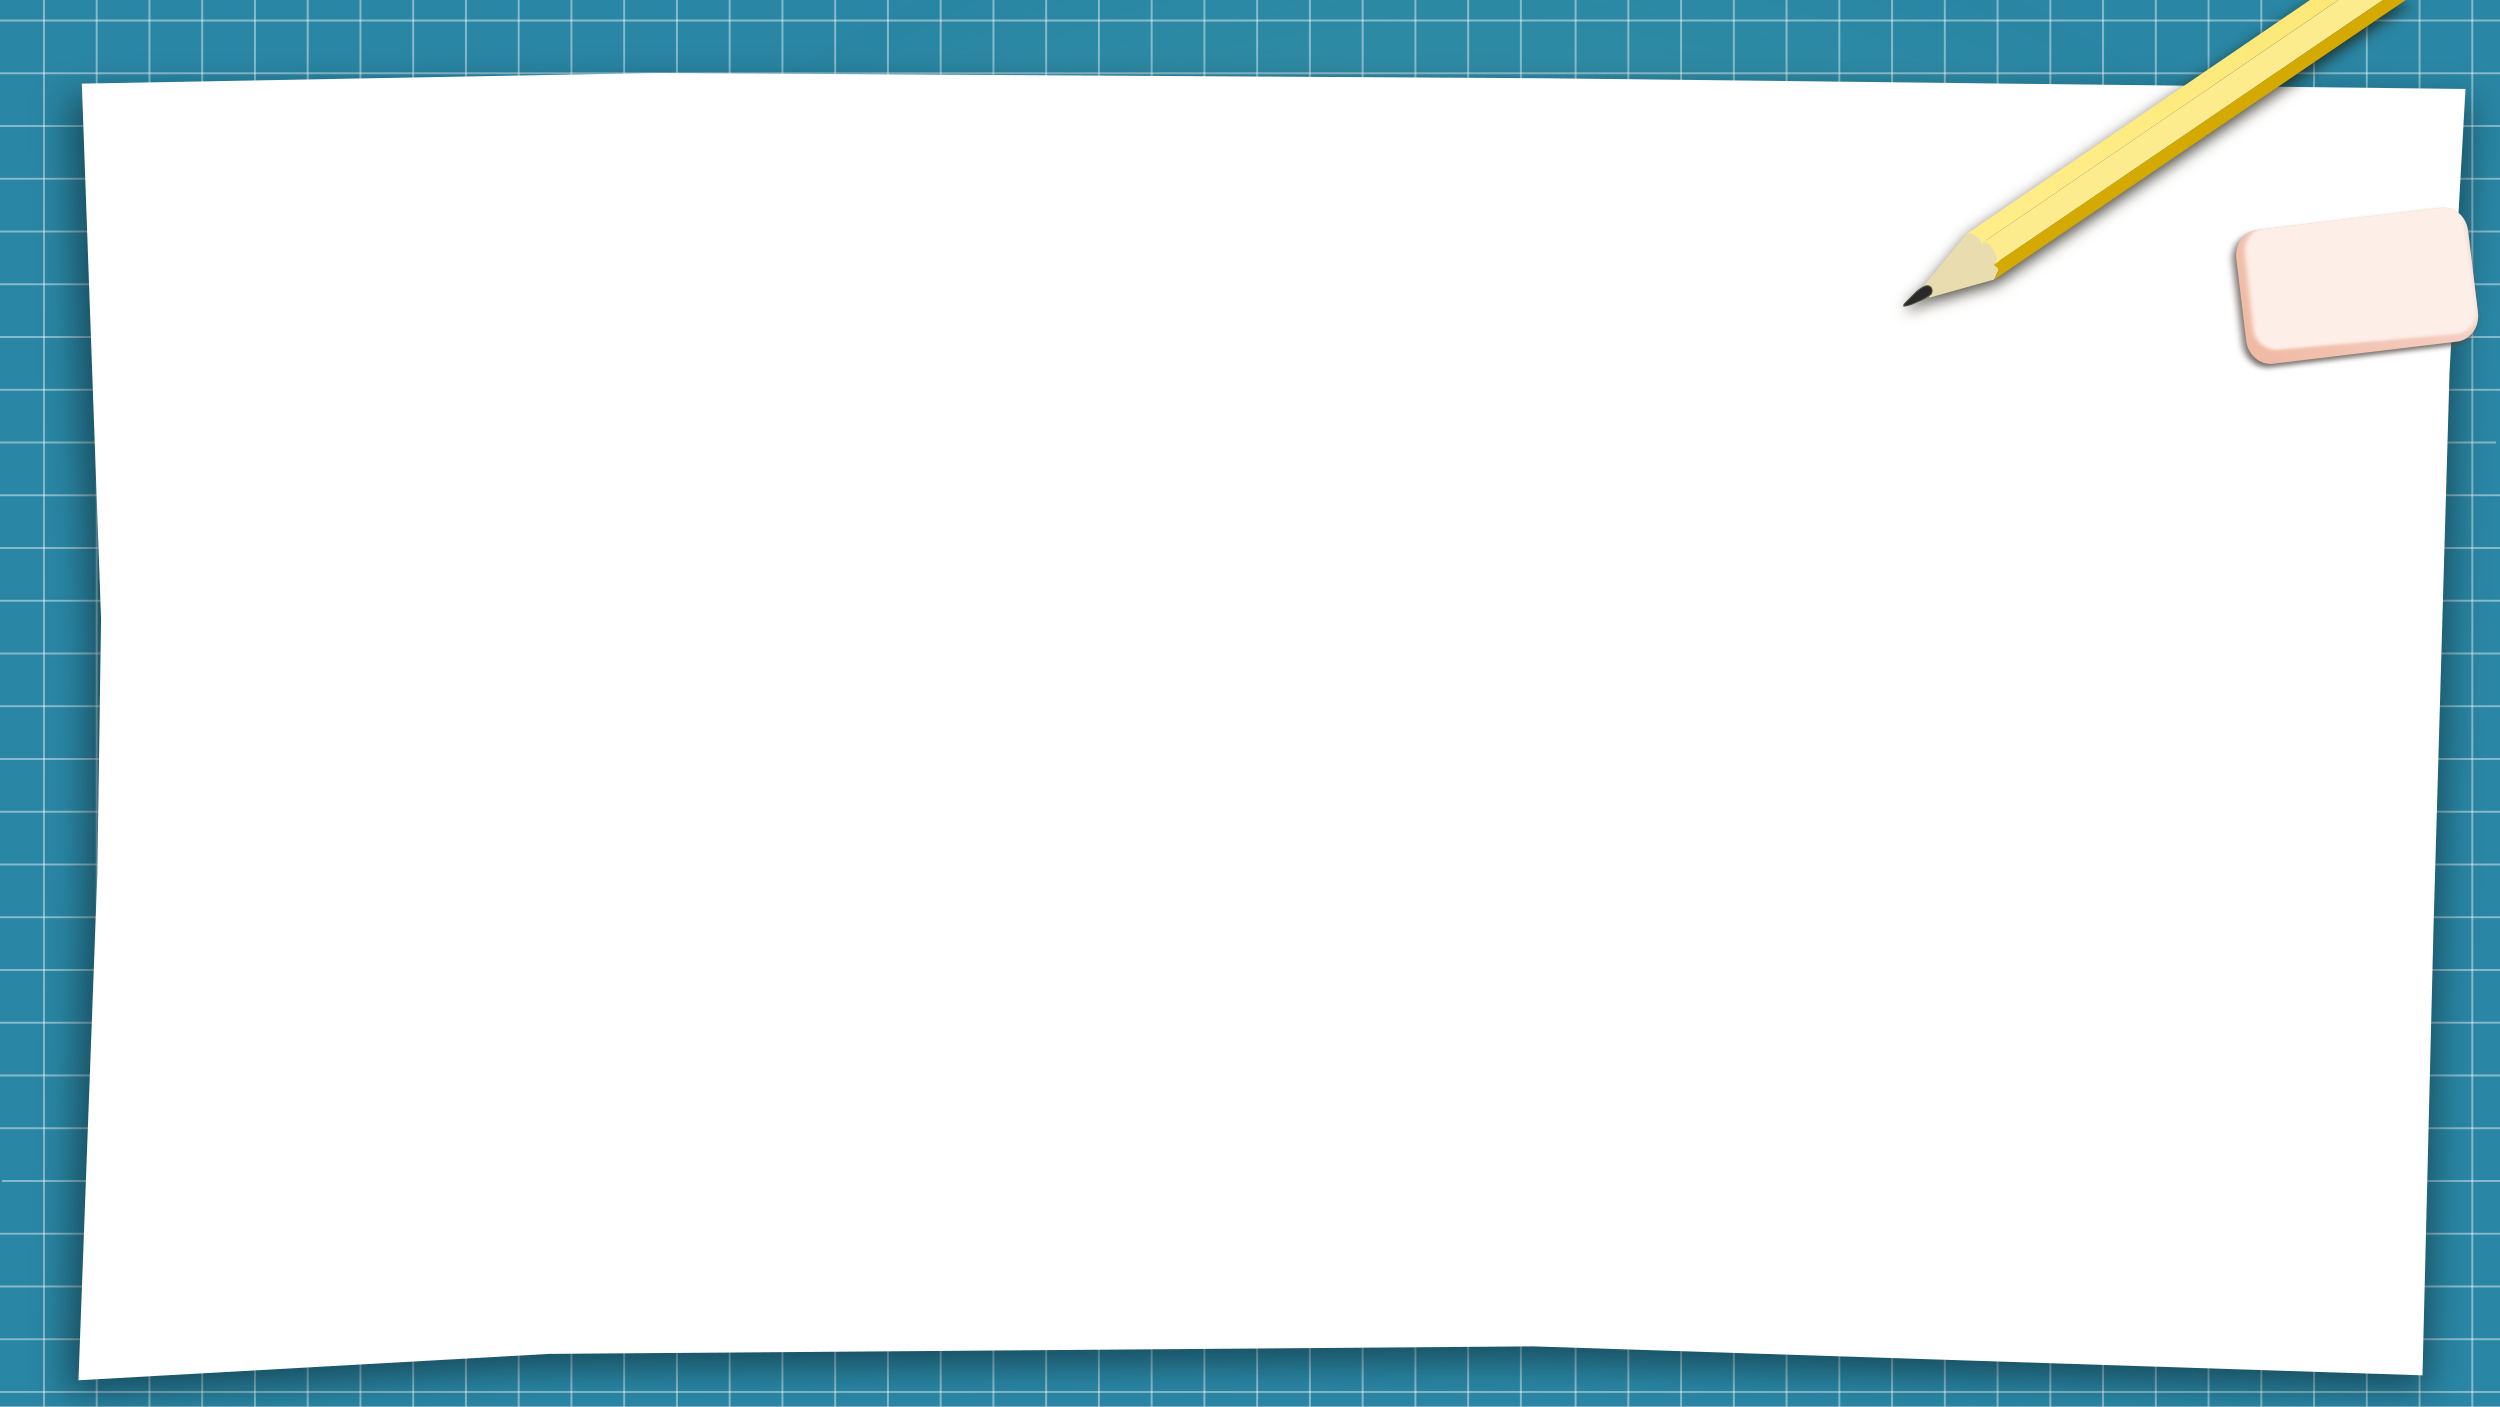
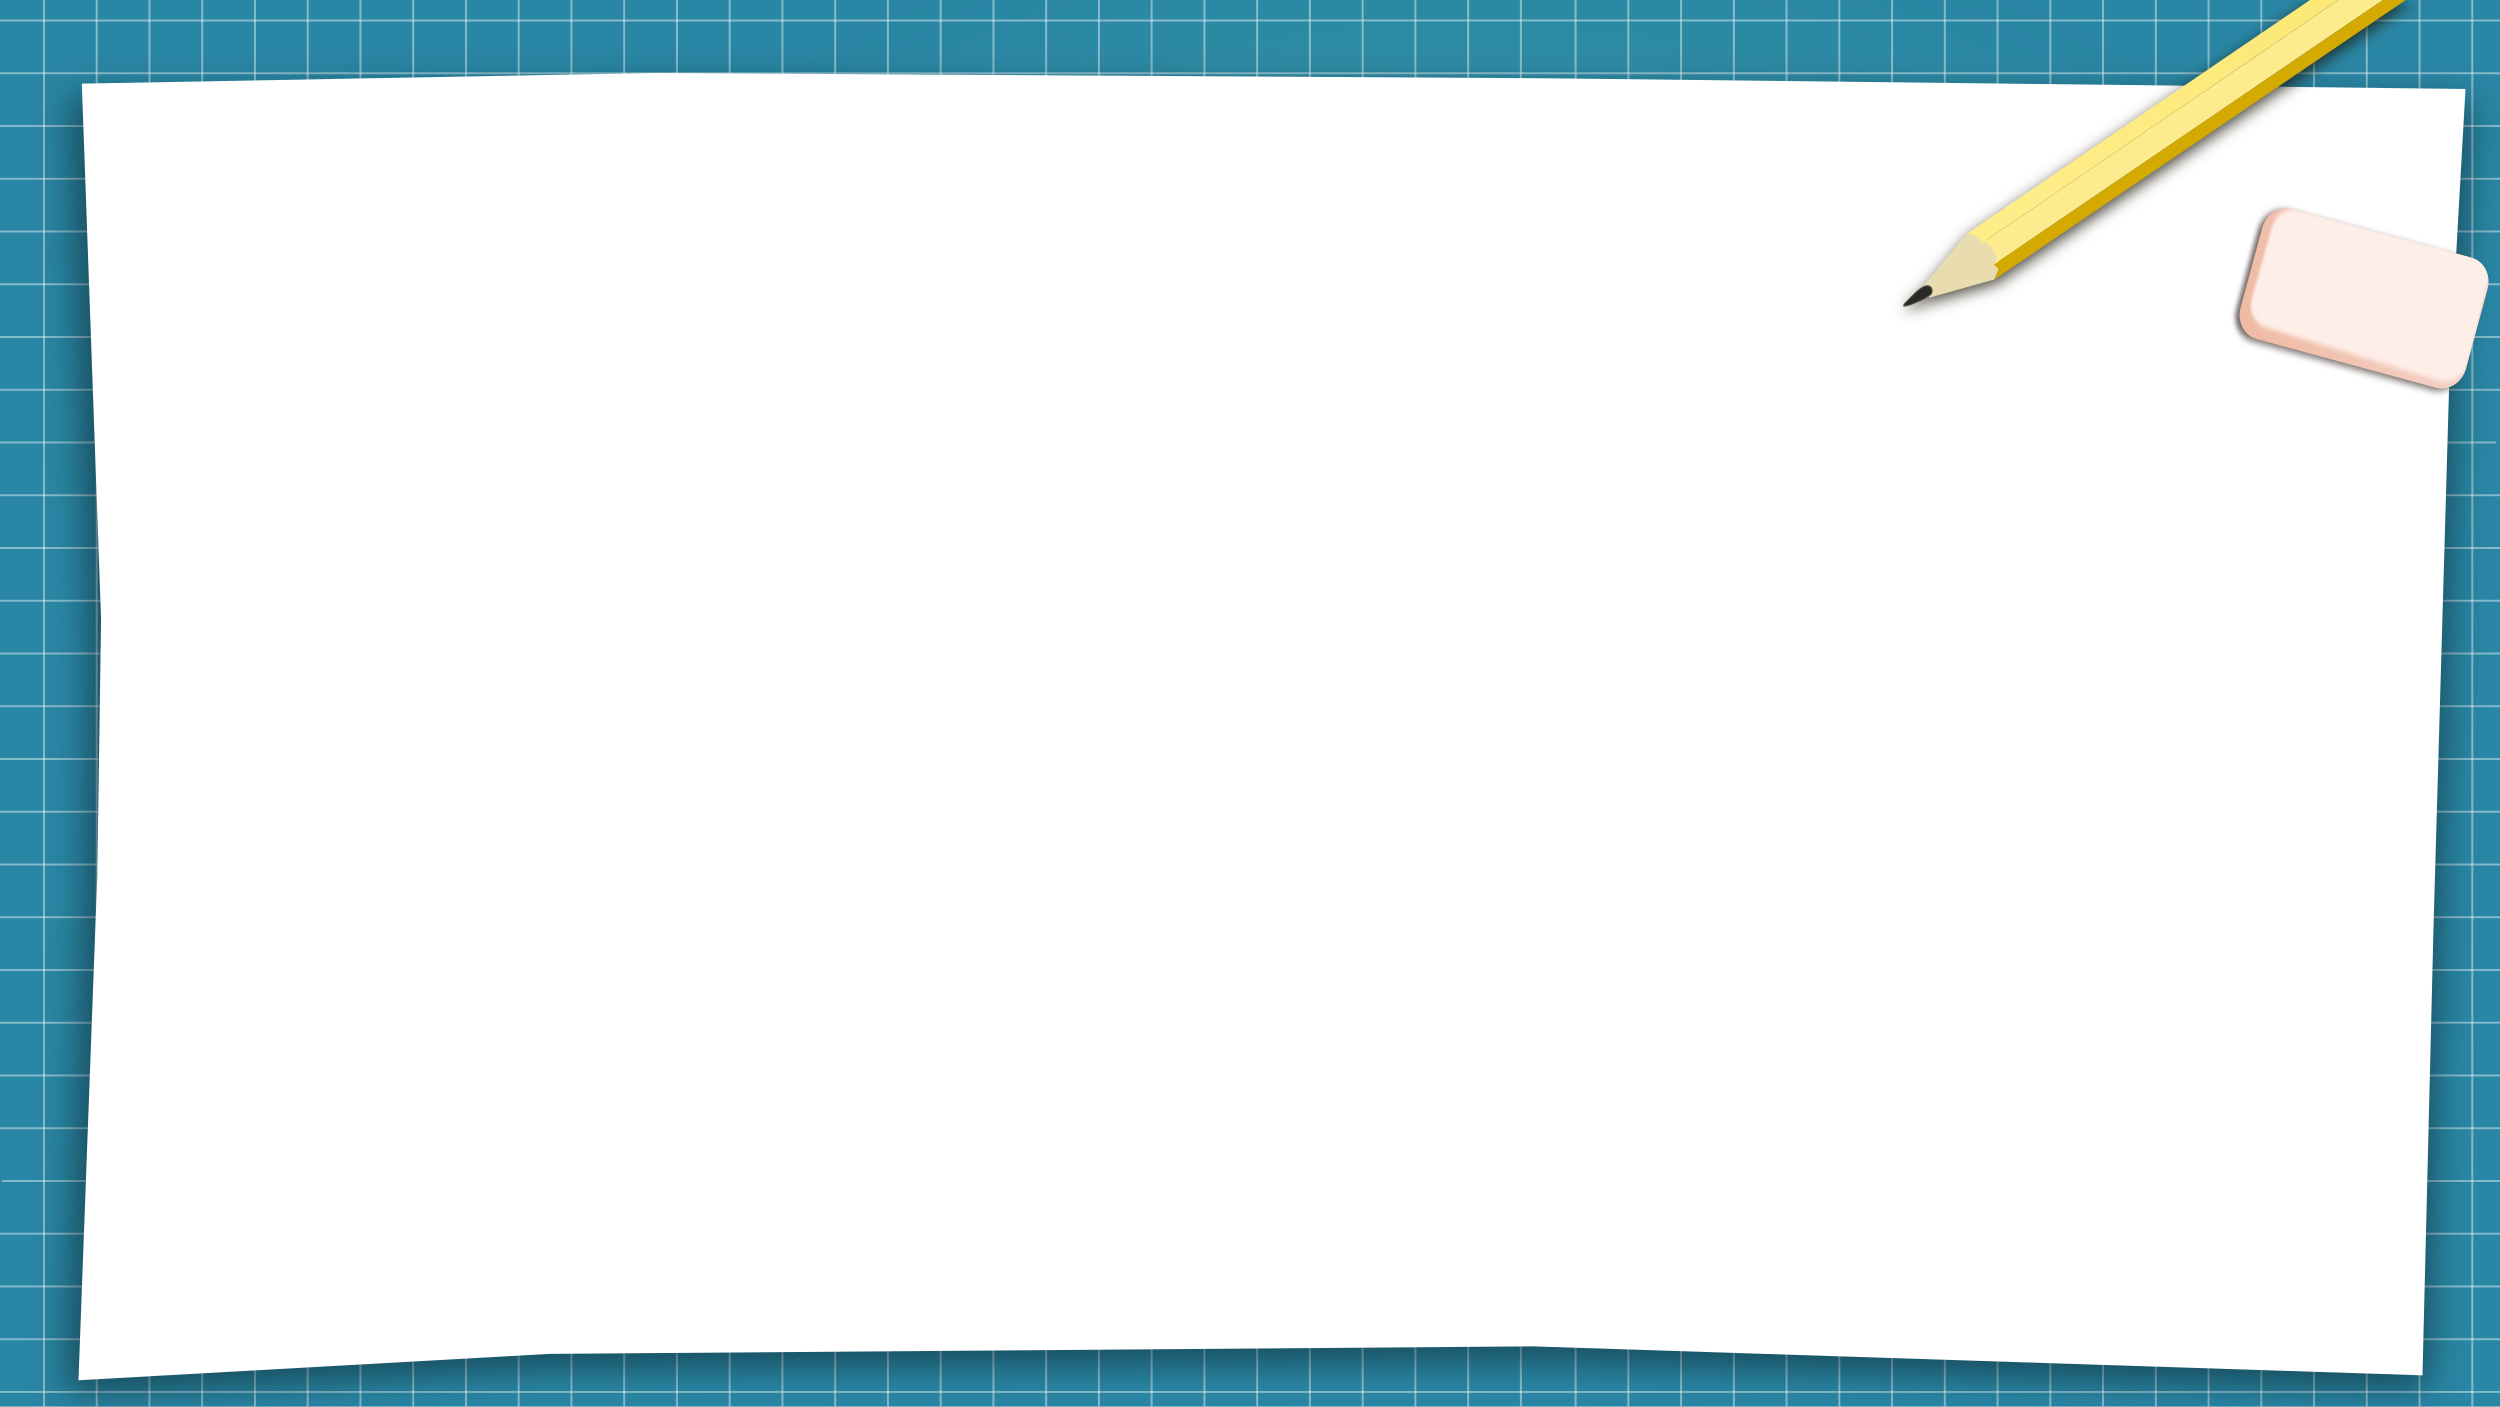
<svg xmlns="http://www.w3.org/2000/svg" xmlns:xlink="http://www.w3.org/1999/xlink" width="1279.68" height="720" viewBox="0 0 338.582 190.5" version="1.1" id="svg8">
  <defs id="defs2">
-     <linearGradient id="linearGradient1202">
-       <stop style="stop-color:#f0bba5;stop-opacity:1;" offset="0" id="stop1198" />
-       <stop style="stop-color:#f4d2c8;stop-opacity:1" offset="1" id="stop1200" />
-     </linearGradient>
    <linearGradient id="linearGradient1190">
      <stop style="stop-color:#211f1a;stop-opacity:1;" offset="0" id="stop1186" />
      <stop id="stop1194" offset="0.268" style="stop-color:#e8e6e2;stop-opacity:1" />
      <stop style="stop-color:#211f1a;stop-opacity:1" offset="1" id="stop1188" />
    </linearGradient>
    <linearGradient id="linearGradient1182">
      <stop style="stop-color:#ffed88;stop-opacity:1" offset="0" id="stop1178" />
      <stop style="stop-color:#f9e15f;stop-opacity:1" offset="1" id="stop1180" />
    </linearGradient>
    <linearGradient id="linearGradient1158">
      <stop style="stop-color:#3d9ca9;stop-opacity:1" offset="0" id="stop1154" />
      <stop style="stop-color:#2382a1;stop-opacity:0.974" offset="1" id="stop1156" />
    </linearGradient>
    <radialGradient xlink:href="#linearGradient1158" id="radialGradient1160" cx="139.965" cy="192.49" fx="139.965" fy="192.49" r="139.965" gradientTransform="matrix(1,0,0,0.7466909,58.65286,48.75941)" gradientUnits="userSpaceOnUse" />
    <linearGradient xlink:href="#linearGradient1182" id="linearGradient1184" x1="170.239" y1="267.081" x2="274.822" y2="209.793" gradientUnits="userSpaceOnUse" />
    <linearGradient xlink:href="#linearGradient1190" id="linearGradient1192" x1="259.091" y1="220.61" x2="263.122" y2="226.584" gradientUnits="userSpaceOnUse" />
-     <linearGradient xlink:href="#linearGradient1202" id="linearGradient1204" x1="262.091" y1="45.264" x2="286.972" y2="32.941" gradientUnits="userSpaceOnUse" />
-     <filter style="color-interpolation-filters:sRGB" id="filter1219" x="-0.021" width="1.041" y="-0.028" height="1.057">
-       <feGaussianBlur stdDeviation="0.278" id="feGaussianBlur1221" />
-     </filter>
    <clipPath clipPathUnits="userSpaceOnUse" id="clipPath1225">
      <rect transform="matrix(0.9999439,0.01059024,0.01098729,0.9999396,0,0)" ry="3.544" rx="3.259" y="28.928" x="259.805" height="18.261" width="31.625" id="rect1227" style="opacity:1;fill:#ff00ff;fill-opacity:1;stroke:none;stroke-width:0;stroke-linecap:square;stroke-linejoin:miter;stroke-miterlimit:4;stroke-dasharray:none;stroke-dashoffset:0;stroke-opacity:1;paint-order:normal" />
    </clipPath>
-     <filter style="color-interpolation-filters:sRGB" id="filter1241" x="-0.031" width="1.062" y="-0.043" height="1.086">
-       <feGaussianBlur stdDeviation="0.436" id="feGaussianBlur1243" />
-     </filter>
    <filter style="color-interpolation-filters:sRGB" id="filter1272" x="-0.02" width="1.041" y="-0.029" height="1.059">
      <feGaussianBlur stdDeviation="1.005" id="feGaussianBlur1274" />
    </filter>
    <filter style="color-interpolation-filters:sRGB" id="filter1029" x="-0.019" width="1.037" y="-0.034" height="1.068">
      <feGaussianBlur stdDeviation="2.512" id="feGaussianBlur1031" />
+     </filter>
+     <filter style="color-interpolation-filters:sRGB" id="filter1241" x="-0.033" width="1.066" y="-0.057" height="1.115">
+       <feGaussianBlur stdDeviation="0.436" id="feGaussianBlur1243" />
+     </filter>
+     <linearGradient xlink:href="#linearGradient1202" id="linearGradient1204" x1="262.091" y1="45.264" x2="286.972" y2="32.941" gradientUnits="userSpaceOnUse" />
+     <linearGradient id="linearGradient1202">
+       <stop style="stop-color:#f0bba5;stop-opacity:1;" offset="0" id="stop1198" />
+       <stop style="stop-color:#f4d2c8;stop-opacity:1" offset="1" id="stop1200" />
+     </linearGradient>
+     <clipPath clipPathUnits="userSpaceOnUse" id="clipPath1225-3">
+       <rect transform="matrix(0.9999439,0.01059024,0.01098729,0.9999396,0,0)" ry="3.544" rx="3.259" y="28.928" x="259.805" height="18.261" width="31.625" id="rect1227-6" style="opacity:1;fill:#ff00ff;fill-opacity:1;stroke:none;stroke-width:0;stroke-linecap:square;stroke-linejoin:miter;stroke-miterlimit:4;stroke-dasharray:none;stroke-dashoffset:0;stroke-opacity:1;paint-order:normal" />
+     </clipPath>
+     <filter style="color-interpolation-filters:sRGB" id="filter1219" x="-0.022" width="1.044" y="-0.038" height="1.075">
+       <feGaussianBlur stdDeviation="0.278" id="feGaussianBlur1221" />
    </filter>
  </defs>
  <g id="layer1" transform="translate(0,-106.5)">
    <rect style="opacity:1;fill:url(#radialGradient1160);fill-opacity:1;stroke:#808080;stroke-width:0;stroke-linecap:square;stroke-linejoin:miter;stroke-miterlimit:4;stroke-dasharray:none;stroke-dashoffset:0;stroke-opacity:1;paint-order:normal" id="rect1152" width="338.582" height="190.5" x="0" y="106.5" rx="0" />
    <g id="g1084" transform="translate(58.65286,6.9746092e-6)">
      <path id="rect828" d="m 218.895,106.5 h 0.265 l 1e-4,190.5 h -0.265 z" style="opacity:1;fill:#ffffff;fill-opacity:0.43;stroke:#808080;stroke-width:0;stroke-linecap:square;stroke-linejoin:miter;stroke-miterlimit:4;stroke-dasharray:none;stroke-dashoffset:0;stroke-opacity:1;paint-order:normal" />
      <path style="opacity:1;fill:#ffffff;fill-opacity:0.43;stroke:#808080;stroke-width:0;stroke-linecap:square;stroke-linejoin:miter;stroke-miterlimit:4;stroke-dasharray:none;stroke-dashoffset:0;stroke-opacity:1;paint-order:normal" d="m 226.039,106.5 h 0.265 l 1e-4,190.5 h -0.265 z" id="path831" />
      <path style="opacity:1;fill:#ffffff;fill-opacity:0.43;stroke:#808080;stroke-width:0;stroke-linecap:square;stroke-linejoin:miter;stroke-miterlimit:4;stroke-dasharray:none;stroke-dashoffset:0;stroke-opacity:1;paint-order:normal" d="m 233.183,106.5 h 0.265 l 1e-4,190.5 h -0.265 z" id="path852" />
      <path id="path854" d="m 240.326,106.5 h 0.265 l 1e-4,190.5 h -0.265 z" style="opacity:1;fill:#ffffff;fill-opacity:0.43;stroke:#808080;stroke-width:0;stroke-linecap:square;stroke-linejoin:miter;stroke-miterlimit:4;stroke-dasharray:none;stroke-dashoffset:0;stroke-opacity:1;paint-order:normal" />
      <path id="path856" d="m 247.47,106.5 h 0.265 l 10e-5,190.5 h -0.265 z" style="opacity:1;fill:#ffffff;fill-opacity:0.43;stroke:#808080;stroke-width:0;stroke-linecap:square;stroke-linejoin:miter;stroke-miterlimit:4;stroke-dasharray:none;stroke-dashoffset:0;stroke-opacity:1;paint-order:normal" />
      <path style="opacity:1;fill:#ffffff;fill-opacity:0.43;stroke:#808080;stroke-width:0;stroke-linecap:square;stroke-linejoin:miter;stroke-miterlimit:4;stroke-dasharray:none;stroke-dashoffset:0;stroke-opacity:1;paint-order:normal" d="m 254.614,106.5 h 0.265 l 1e-4,190.5 h -0.265 z" id="path858" />
      <path style="opacity:1;fill:#ffffff;fill-opacity:0.43;stroke:#808080;stroke-width:0;stroke-linecap:square;stroke-linejoin:miter;stroke-miterlimit:4;stroke-dasharray:none;stroke-dashoffset:0;stroke-opacity:1;paint-order:normal" d="m 261.758,106.5 h 0.265 l 1e-4,190.5 h -0.265 z" id="path860" />
      <path id="path862" d="m 268.902,106.5 h 0.265 l 1e-4,190.5 h -0.265 z" style="opacity:1;fill:#ffffff;fill-opacity:0.43;stroke:#808080;stroke-width:0;stroke-linecap:square;stroke-linejoin:miter;stroke-miterlimit:4;stroke-dasharray:none;stroke-dashoffset:0;stroke-opacity:1;paint-order:normal" />
      <path style="opacity:1;fill:#ffffff;fill-opacity:0.43;stroke:#808080;stroke-width:0;stroke-linecap:square;stroke-linejoin:miter;stroke-miterlimit:4;stroke-dasharray:none;stroke-dashoffset:0;stroke-opacity:1;paint-order:normal" d="m 276.045,106.5 h 0.265 l 10e-5,190.5 h -0.265 z" id="path864" />
      <path style="opacity:1;fill:#ffffff;fill-opacity:0.43;stroke:#808080;stroke-width:0;stroke-linecap:square;stroke-linejoin:miter;stroke-miterlimit:4;stroke-dasharray:none;stroke-dashoffset:0;stroke-opacity:1;paint-order:normal" d="m 154.601,106.5 h 0.265 l 1e-4,190.5 h -0.265 z" id="path866" />
      <path id="path868" d="m 161.745,106.5 h 0.265 l 1e-4,190.5 h -0.265 z" style="opacity:1;fill:#ffffff;fill-opacity:0.43;stroke:#808080;stroke-width:0;stroke-linecap:square;stroke-linejoin:miter;stroke-miterlimit:4;stroke-dasharray:none;stroke-dashoffset:0;stroke-opacity:1;paint-order:normal" />
      <path id="path870" d="m 168.889,106.5 h 0.265 l 1e-4,190.5 H 168.889 Z" style="opacity:1;fill:#ffffff;fill-opacity:0.43;stroke:#808080;stroke-width:0;stroke-linecap:square;stroke-linejoin:miter;stroke-miterlimit:4;stroke-dasharray:none;stroke-dashoffset:0;stroke-opacity:1;paint-order:normal" />
      <path style="opacity:1;fill:#ffffff;fill-opacity:0.43;stroke:#808080;stroke-width:0;stroke-linecap:square;stroke-linejoin:miter;stroke-miterlimit:4;stroke-dasharray:none;stroke-dashoffset:0;stroke-opacity:1;paint-order:normal" d="m 176.033,106.5 h 0.265 l 10e-5,190.5 h -0.265 z" id="path872" />
      <path style="opacity:1;fill:#ffffff;fill-opacity:0.43;stroke:#808080;stroke-width:0;stroke-linecap:square;stroke-linejoin:miter;stroke-miterlimit:4;stroke-dasharray:none;stroke-dashoffset:0;stroke-opacity:1;paint-order:normal" d="m 183.176,106.5 h 0.265 l 1e-4,190.5 h -0.265 z" id="path874" />
      <path id="path876" d="m 190.32,106.5 h 0.265 l 1e-4,190.5 h -0.265 z" style="opacity:1;fill:#ffffff;fill-opacity:0.43;stroke:#808080;stroke-width:0;stroke-linecap:square;stroke-linejoin:miter;stroke-miterlimit:4;stroke-dasharray:none;stroke-dashoffset:0;stroke-opacity:1;paint-order:normal" />
      <path id="path878" d="m 197.464,106.5 h 0.265 l 1e-4,190.5 h -0.265 z" style="opacity:1;fill:#ffffff;fill-opacity:0.43;stroke:#808080;stroke-width:0;stroke-linecap:square;stroke-linejoin:miter;stroke-miterlimit:4;stroke-dasharray:none;stroke-dashoffset:0;stroke-opacity:1;paint-order:normal" />
      <path style="opacity:1;fill:#ffffff;fill-opacity:0.43;stroke:#808080;stroke-width:0;stroke-linecap:square;stroke-linejoin:miter;stroke-miterlimit:4;stroke-dasharray:none;stroke-dashoffset:0;stroke-opacity:1;paint-order:normal" d="m 204.608,106.5 h 0.265 l 1e-4,190.5 h -0.265 z" id="path880" />
      <path id="path882" d="m 211.751,106.5 h 0.265 l 10e-5,190.5 h -0.265 z" style="opacity:1;fill:#ffffff;fill-opacity:0.43;stroke:#808080;stroke-width:0;stroke-linecap:square;stroke-linejoin:miter;stroke-miterlimit:4;stroke-dasharray:none;stroke-dashoffset:0;stroke-opacity:1;paint-order:normal" />
      <path id="path895" d="m 90.043,106.5 h 0.265 l 9.7e-5,190.5 h -0.265 z" style="opacity:1;fill:#ffffff;fill-opacity:0.43;stroke:#808080;stroke-width:0;stroke-linecap:square;stroke-linejoin:miter;stroke-miterlimit:4;stroke-dasharray:none;stroke-dashoffset:0;stroke-opacity:1;paint-order:normal" />
      <path style="opacity:1;fill:#ffffff;fill-opacity:0.43;stroke:#808080;stroke-width:0;stroke-linecap:square;stroke-linejoin:miter;stroke-miterlimit:4;stroke-dasharray:none;stroke-dashoffset:0;stroke-opacity:1;paint-order:normal" d="m 97.187,106.5 h 0.265 l 9.7e-5,190.5 h -0.265 z" id="path897" />
      <path style="opacity:1;fill:#ffffff;fill-opacity:0.43;stroke:#808080;stroke-width:0;stroke-linecap:square;stroke-linejoin:miter;stroke-miterlimit:4;stroke-dasharray:none;stroke-dashoffset:0;stroke-opacity:1;paint-order:normal" d="m 104.331,106.5 h 0.265 l 1e-4,190.5 h -0.265 z" id="path899" />
      <path id="path901" d="m 111.474,106.5 h 0.265 l 1e-4,190.5 h -0.265 z" style="opacity:1;fill:#ffffff;fill-opacity:0.43;stroke:#808080;stroke-width:0;stroke-linecap:square;stroke-linejoin:miter;stroke-miterlimit:4;stroke-dasharray:none;stroke-dashoffset:0;stroke-opacity:1;paint-order:normal" />
      <path id="path903" d="m 118.618,106.5 h 0.265 l 1e-4,190.5 h -0.265 z" style="opacity:1;fill:#ffffff;fill-opacity:0.43;stroke:#808080;stroke-width:0;stroke-linecap:square;stroke-linejoin:miter;stroke-miterlimit:4;stroke-dasharray:none;stroke-dashoffset:0;stroke-opacity:1;paint-order:normal" />
      <path style="opacity:1;fill:#ffffff;fill-opacity:0.43;stroke:#808080;stroke-width:0;stroke-linecap:square;stroke-linejoin:miter;stroke-miterlimit:4;stroke-dasharray:none;stroke-dashoffset:0;stroke-opacity:1;paint-order:normal" d="m 125.762,106.5 h 0.265 l 10e-5,190.5 H 125.762 Z" id="path905" />
      <path style="opacity:1;fill:#ffffff;fill-opacity:0.43;stroke:#808080;stroke-width:0;stroke-linecap:square;stroke-linejoin:miter;stroke-miterlimit:4;stroke-dasharray:none;stroke-dashoffset:0;stroke-opacity:1;paint-order:normal" d="m 132.906,106.5 h 0.265 l 1e-4,190.5 h -0.265 z" id="path907" />
      <path id="path909" d="m 140.049,106.5 h 0.265 l 1e-4,190.5 h -0.265 z" style="opacity:1;fill:#ffffff;fill-opacity:0.43;stroke:#808080;stroke-width:0;stroke-linecap:square;stroke-linejoin:miter;stroke-miterlimit:4;stroke-dasharray:none;stroke-dashoffset:0;stroke-opacity:1;paint-order:normal" />
      <path style="opacity:1;fill:#ffffff;fill-opacity:0.43;stroke:#808080;stroke-width:0;stroke-linecap:square;stroke-linejoin:miter;stroke-miterlimit:4;stroke-dasharray:none;stroke-dashoffset:0;stroke-opacity:1;paint-order:normal" d="m 147.193,106.5 h 0.265 l 1e-4,190.5 h -0.265 z" id="path911" />
      <path style="opacity:1;fill:#ffffff;fill-opacity:0.43;stroke:#808080;stroke-width:0;stroke-linecap:square;stroke-linejoin:miter;stroke-miterlimit:4;stroke-dasharray:none;stroke-dashoffset:0;stroke-opacity:1;paint-order:normal" d="m 25.749,106.5 h 0.265 l 9.7e-5,190.5 h -0.265 z" id="path915" />
      <path id="path917" d="m 32.893,106.5 h 0.265 l 9.7e-5,190.5 h -0.265 z" style="opacity:1;fill:#ffffff;fill-opacity:0.43;stroke:#808080;stroke-width:0;stroke-linecap:square;stroke-linejoin:miter;stroke-miterlimit:4;stroke-dasharray:none;stroke-dashoffset:0;stroke-opacity:1;paint-order:normal" />
      <path id="path919" d="m 40.037,106.5 h 0.265 l 9.7e-5,190.5 h -0.265 z" style="opacity:1;fill:#ffffff;fill-opacity:0.43;stroke:#808080;stroke-width:0;stroke-linecap:square;stroke-linejoin:miter;stroke-miterlimit:4;stroke-dasharray:none;stroke-dashoffset:0;stroke-opacity:1;paint-order:normal" />
      <path style="opacity:1;fill:#ffffff;fill-opacity:0.43;stroke:#808080;stroke-width:0;stroke-linecap:square;stroke-linejoin:miter;stroke-miterlimit:4;stroke-dasharray:none;stroke-dashoffset:0;stroke-opacity:1;paint-order:normal" d="m 47.181,106.5 h 0.265 l 9.7e-5,190.5 h -0.265 z" id="path921" />
      <path style="opacity:1;fill:#ffffff;fill-opacity:0.43;stroke:#808080;stroke-width:0;stroke-linecap:square;stroke-linejoin:miter;stroke-miterlimit:4;stroke-dasharray:none;stroke-dashoffset:0;stroke-opacity:1;paint-order:normal" d="m 54.324,106.5 h 0.265 l 9.7e-5,190.5 h -0.265 z" id="path923" />
      <path id="path925" d="m 61.468,106.5 h 0.265 l 9.7e-5,190.5 h -0.265 z" style="opacity:1;fill:#ffffff;fill-opacity:0.43;stroke:#808080;stroke-width:0;stroke-linecap:square;stroke-linejoin:miter;stroke-miterlimit:4;stroke-dasharray:none;stroke-dashoffset:0;stroke-opacity:1;paint-order:normal" />
      <path id="path927" d="m 68.612,106.5 h 0.265 l 9.7e-5,190.5 h -0.265 z" style="opacity:1;fill:#ffffff;fill-opacity:0.43;stroke:#808080;stroke-width:0;stroke-linecap:square;stroke-linejoin:miter;stroke-miterlimit:4;stroke-dasharray:none;stroke-dashoffset:0;stroke-opacity:1;paint-order:normal" />
      <path style="opacity:1;fill:#ffffff;fill-opacity:0.43;stroke:#808080;stroke-width:0;stroke-linecap:square;stroke-linejoin:miter;stroke-miterlimit:4;stroke-dasharray:none;stroke-dashoffset:0;stroke-opacity:1;paint-order:normal" d="m 75.756,106.5 h 0.265 l 9.7e-5,190.5 h -0.265 z" id="path929" />
      <path id="path931" d="m 82.899,106.5 h 0.265 l 9.7e-5,190.5 h -0.265 z" style="opacity:1;fill:#ffffff;fill-opacity:0.43;stroke:#808080;stroke-width:0;stroke-linecap:square;stroke-linejoin:miter;stroke-miterlimit:4;stroke-dasharray:none;stroke-dashoffset:0;stroke-opacity:1;paint-order:normal" />
      <path id="path944" d="m 4.318,106.5 h 0.265 l 9.7e-5,190.5 H 4.318 Z" style="opacity:1;fill:#ffffff;fill-opacity:0.43;stroke:#808080;stroke-width:0;stroke-linecap:square;stroke-linejoin:miter;stroke-miterlimit:4;stroke-dasharray:none;stroke-dashoffset:0;stroke-opacity:1;paint-order:normal" />
      <path style="opacity:1;fill:#ffffff;fill-opacity:0.43;stroke:#808080;stroke-width:0;stroke-linecap:square;stroke-linejoin:miter;stroke-miterlimit:4;stroke-dasharray:none;stroke-dashoffset:0;stroke-opacity:1;paint-order:normal" d="m 11.462,106.5 h 0.265 l 9.7e-5,190.5 h -0.265 z" id="path946" />
      <path style="opacity:1;fill:#ffffff;fill-opacity:0.43;stroke:#808080;stroke-width:0;stroke-linecap:square;stroke-linejoin:miter;stroke-miterlimit:4;stroke-dasharray:none;stroke-dashoffset:0;stroke-opacity:1;paint-order:normal" d="m 18.605,106.5 h 0.265 l 9.7e-5,190.5 h -0.265 z" id="path948" />
      <path style="opacity:1;fill:#ffffff;fill-opacity:0.43;stroke:#808080;stroke-width:0;stroke-linecap:square;stroke-linejoin:miter;stroke-miterlimit:4;stroke-dasharray:none;stroke-dashoffset:0;stroke-opacity:1;paint-order:normal" d="M -2.826,106.5 H -2.561 l 9.7e-5,190.5 h -0.265 z" id="path965" />
      <path id="path967" d="m -9.97,106.5 h 0.265 l 9.7e-5,190.5 h -0.265 z" style="opacity:1;fill:#ffffff;fill-opacity:0.43;stroke:#808080;stroke-width:0;stroke-linecap:square;stroke-linejoin:miter;stroke-miterlimit:4;stroke-dasharray:none;stroke-dashoffset:0;stroke-opacity:1;paint-order:normal" />
      <path id="path969" d="m -17.113,106.5 h 0.265 l 9.7e-5,190.5 h -0.265 z" style="opacity:1;fill:#ffffff;fill-opacity:0.43;stroke:#808080;stroke-width:0;stroke-linecap:square;stroke-linejoin:miter;stroke-miterlimit:4;stroke-dasharray:none;stroke-dashoffset:0;stroke-opacity:1;paint-order:normal" />
      <path style="opacity:1;fill:#ffffff;fill-opacity:0.43;stroke:#808080;stroke-width:0;stroke-linecap:square;stroke-linejoin:miter;stroke-miterlimit:4;stroke-dasharray:none;stroke-dashoffset:0;stroke-opacity:1;paint-order:normal" d="m -24.257,106.5 h 0.265 l 9.7e-5,190.5 h -0.265 z" id="path971" />
      <path id="path973" d="m -31.401,106.5 h 0.265 l 9.7e-5,190.5 h -0.265 z" style="opacity:1;fill:#ffffff;fill-opacity:0.43;stroke:#808080;stroke-width:0;stroke-linecap:square;stroke-linejoin:miter;stroke-miterlimit:4;stroke-dasharray:none;stroke-dashoffset:0;stroke-opacity:1;paint-order:normal" />
      <path style="opacity:1;fill:#ffffff;fill-opacity:0.43;stroke:#808080;stroke-width:0;stroke-linecap:square;stroke-linejoin:miter;stroke-miterlimit:4;stroke-dasharray:none;stroke-dashoffset:0;stroke-opacity:1;paint-order:normal" d="m -38.545,106.5 h 0.265 l 9.7e-5,190.5 h -0.265 z" id="path975" />
      <path id="path977" d="m -45.688,106.5 h 0.265 l 9.7e-5,190.5 h -0.265 z" style="opacity:1;fill:#ffffff;fill-opacity:0.43;stroke:#808080;stroke-width:0;stroke-linecap:square;stroke-linejoin:miter;stroke-miterlimit:4;stroke-dasharray:none;stroke-dashoffset:0;stroke-opacity:1;paint-order:normal" />
      <path id="path981" d="m -52.832,106.5 h 0.265 l 9.7e-5,190.5 h -0.265 z" style="opacity:1;fill:#ffffff;fill-opacity:0.43;stroke:#808080;stroke-width:0;stroke-linecap:square;stroke-linejoin:miter;stroke-miterlimit:4;stroke-dasharray:none;stroke-dashoffset:0;stroke-opacity:1;paint-order:normal" />
    </g>
    <g id="g956" transform="rotate(-90,185.166,178.7736)">
      <path style="opacity:1;fill:#ffffff;fill-opacity:0.43;stroke:#808080;stroke-width:0;stroke-linecap:square;stroke-linejoin:miter;stroke-miterlimit:4;stroke-dasharray:none;stroke-dashoffset:0;stroke-opacity:1;paint-order:normal" d="m 268.815,-6.392 h 0.265 l 0.002,338.582 h -0.265 z" id="path950" />
      <path id="path952" d="m 275.958,-6.392 h 0.265 l 0.002,338.582 h -0.265 z" style="opacity:1;fill:#ffffff;fill-opacity:0.43;stroke:#808080;stroke-width:0;stroke-linecap:square;stroke-linejoin:miter;stroke-miterlimit:4;stroke-dasharray:none;stroke-dashoffset:0;stroke-opacity:1;paint-order:normal" />
      <path id="path958" d="m 261.671,-6.392 h 0.265 l 0.002,338.582 h -0.265 z" style="opacity:1;fill:#ffffff;fill-opacity:0.43;stroke:#808080;stroke-width:0;stroke-linecap:square;stroke-linejoin:miter;stroke-miterlimit:4;stroke-dasharray:none;stroke-dashoffset:0;stroke-opacity:1;paint-order:normal" />
      <path style="opacity:1;fill:#ffffff;fill-opacity:0.43;stroke:#808080;stroke-width:0;stroke-linecap:square;stroke-linejoin:miter;stroke-miterlimit:4;stroke-dasharray:none;stroke-dashoffset:0;stroke-opacity:1;paint-order:normal" d="m 254.527,-6.392 h 0.265 l 0.002,338.582 h -0.265 z" id="path960" />
      <path style="opacity:1;fill:#ffffff;fill-opacity:0.43;stroke:#808080;stroke-width:0;stroke-linecap:square;stroke-linejoin:miter;stroke-miterlimit:4;stroke-dasharray:none;stroke-dashoffset:0;stroke-opacity:1;paint-order:normal" d="m 247.383,-6.392 h 0.265 l 0.002,338.582 h -0.265 z" id="path962" />
      <path id="path964" d="m 240.24,-6.392 h 0.265 l 0.002,338.582 h -0.265 z" style="opacity:1;fill:#ffffff;fill-opacity:0.43;stroke:#808080;stroke-width:0;stroke-linecap:square;stroke-linejoin:miter;stroke-miterlimit:4;stroke-dasharray:none;stroke-dashoffset:0;stroke-opacity:1;paint-order:normal" />
      <path style="opacity:1;fill:#ffffff;fill-opacity:0.43;stroke:#808080;stroke-width:0;stroke-linecap:square;stroke-linejoin:miter;stroke-miterlimit:4;stroke-dasharray:none;stroke-dashoffset:0;stroke-opacity:1;paint-order:normal" d="m 233.096,-6.392 h 0.265 l 0.002,338.582 h -0.265 z" id="path966" />
      <path id="path968" d="m 225.952,-6.392 0.265,0 0.002,338.582 h -0.265 z" style="opacity:1;fill:#ffffff;fill-opacity:0.43;stroke:#808080;stroke-width:0;stroke-linecap:square;stroke-linejoin:miter;stroke-miterlimit:4;stroke-dasharray:none;stroke-dashoffset:0;stroke-opacity:1;paint-order:normal" />
      <path style="opacity:1;fill:#ffffff;fill-opacity:0.43;stroke:#808080;stroke-width:0;stroke-linecap:square;stroke-linejoin:miter;stroke-miterlimit:4;stroke-dasharray:none;stroke-dashoffset:0;stroke-opacity:1;paint-order:normal" d="m 218.808,-6.392 h 0.265 l 0.002,338.582 h -0.265 z" id="path970" />
      <path id="path972" d="m 211.665,-6.392 h 0.265 l 0.002,338.582 h -0.265 z" style="opacity:1;fill:#ffffff;fill-opacity:0.43;stroke:#808080;stroke-width:0;stroke-linecap:square;stroke-linejoin:miter;stroke-miterlimit:4;stroke-dasharray:none;stroke-dashoffset:0;stroke-opacity:1;paint-order:normal" />
      <path style="opacity:1;fill:#ffffff;fill-opacity:0.43;stroke:#808080;stroke-width:0;stroke-linecap:square;stroke-linejoin:miter;stroke-miterlimit:4;stroke-dasharray:none;stroke-dashoffset:0;stroke-opacity:1;paint-order:normal" d="m 204.521,-6.392 h 0.265 l 0.002,338.582 h -0.265 z" id="path974" />
      <path id="path976" d="m 197.377,-6.922 h 0.265 l 0.002,338.582 h -0.265 z" style="opacity:1;fill:#ffffff;fill-opacity:0.43;stroke:#808080;stroke-width:0;stroke-linecap:square;stroke-linejoin:miter;stroke-miterlimit:4;stroke-dasharray:none;stroke-dashoffset:0;stroke-opacity:1;paint-order:normal" />
      <path style="opacity:1;fill:#ffffff;fill-opacity:0.43;stroke:#808080;stroke-width:0;stroke-linecap:square;stroke-linejoin:miter;stroke-miterlimit:4;stroke-dasharray:none;stroke-dashoffset:0;stroke-opacity:1;paint-order:normal" d="m 190.233,-6.392 h 0.265 l 0.002,338.582 h -0.265 z" id="path980" />
      <path id="path982" d="m 183.09,-6.392 h 0.265 l 0.002,338.582 h -0.265 z" style="opacity:1;fill:#ffffff;fill-opacity:0.43;stroke:#808080;stroke-width:0;stroke-linecap:square;stroke-linejoin:miter;stroke-miterlimit:4;stroke-dasharray:none;stroke-dashoffset:0;stroke-opacity:1;paint-order:normal" />
      <path style="opacity:1;fill:#ffffff;fill-opacity:0.43;stroke:#808080;stroke-width:0;stroke-linecap:square;stroke-linejoin:miter;stroke-miterlimit:4;stroke-dasharray:none;stroke-dashoffset:0;stroke-opacity:1;paint-order:normal" d="m 175.946,-6.392 h 0.265 l 0.002,338.582 h -0.265 z" id="path986" />
      <path id="path988" d="m 168.802,-6.392 h 0.265 l 0.002,338.582 h -0.265 z" style="opacity:1;fill:#ffffff;fill-opacity:0.43;stroke:#808080;stroke-width:0;stroke-linecap:square;stroke-linejoin:miter;stroke-miterlimit:4;stroke-dasharray:none;stroke-dashoffset:0;stroke-opacity:1;paint-order:normal" />
      <path style="opacity:1;fill:#ffffff;fill-opacity:0.43;stroke:#808080;stroke-width:0;stroke-linecap:square;stroke-linejoin:miter;stroke-miterlimit:4;stroke-dasharray:none;stroke-dashoffset:0;stroke-opacity:1;paint-order:normal" d="m 161.658,-6.392 h 0.265 l 0.002,338.582 h -0.265 z" id="path990" />
      <path id="path992" d="m 154.515,-6.392 h 0.265 l 0.002,338.582 h -0.265 z" style="opacity:1;fill:#ffffff;fill-opacity:0.43;stroke:#808080;stroke-width:0;stroke-linecap:square;stroke-linejoin:miter;stroke-miterlimit:4;stroke-dasharray:none;stroke-dashoffset:0;stroke-opacity:1;paint-order:normal" />
      <path style="opacity:1;fill:#ffffff;fill-opacity:0.43;stroke:#808080;stroke-width:0;stroke-linecap:square;stroke-linejoin:miter;stroke-miterlimit:4;stroke-dasharray:none;stroke-dashoffset:0;stroke-opacity:1;paint-order:normal" d="m 147.371,-6.392 h 0.265 l 0.002,338.582 h -0.265 z" id="path994" />
      <path id="path996" d="m 125.94,-6.392 h 0.265 l 0.002,338.582 h -0.265 z" style="opacity:1;fill:#ffffff;fill-opacity:0.43;stroke:#808080;stroke-width:0;stroke-linecap:square;stroke-linejoin:miter;stroke-miterlimit:4;stroke-dasharray:none;stroke-dashoffset:0;stroke-opacity:1;paint-order:normal" />
      <path style="opacity:1;fill:#ffffff;fill-opacity:0.43;stroke:#808080;stroke-width:0;stroke-linecap:square;stroke-linejoin:miter;stroke-miterlimit:4;stroke-dasharray:none;stroke-dashoffset:0;stroke-opacity:1;paint-order:normal" d="m 140.227,-6.392 h 0.265 l 0.002,338.582 h -0.265 z" id="path998" />
      <path id="path1000" d="m 118.796,-6.392 h 0.265 l 0.002,338.582 h -0.265 z" style="opacity:1;fill:#ffffff;fill-opacity:0.43;stroke:#808080;stroke-width:0;stroke-linecap:square;stroke-linejoin:miter;stroke-miterlimit:4;stroke-dasharray:none;stroke-dashoffset:0;stroke-opacity:1;paint-order:normal" />
      <path style="opacity:1;fill:#ffffff;fill-opacity:0.43;stroke:#808080;stroke-width:0;stroke-linecap:square;stroke-linejoin:miter;stroke-miterlimit:4;stroke-dasharray:none;stroke-dashoffset:0;stroke-opacity:1;paint-order:normal" d="m 111.652,-6.392 h 0.265 l 0.002,338.582 h -0.265 z" id="path1002" />
      <path id="path1004" d="m 104.508,-6.392 h 0.265 l 0.002,338.582 h -0.265 z" style="opacity:1;fill:#ffffff;fill-opacity:0.43;stroke:#808080;stroke-width:0;stroke-linecap:square;stroke-linejoin:miter;stroke-miterlimit:4;stroke-dasharray:none;stroke-dashoffset:0;stroke-opacity:1;paint-order:normal" />
      <path style="opacity:1;fill:#ffffff;fill-opacity:0.43;stroke:#808080;stroke-width:0;stroke-linecap:square;stroke-linejoin:miter;stroke-miterlimit:4;stroke-dasharray:none;stroke-dashoffset:0;stroke-opacity:1;paint-order:normal" d="m 97.365,-6.128 h 0.265 l 0.002,338.582 h -0.265 z" id="path1006" />
      <path id="path1008" d="m 90.221,-6.392 h 0.265 l 0.002,338.582 h -0.265 z" style="opacity:1;fill:#ffffff;fill-opacity:0.43;stroke:#808080;stroke-width:0;stroke-linecap:square;stroke-linejoin:miter;stroke-miterlimit:4;stroke-dasharray:none;stroke-dashoffset:0;stroke-opacity:1;paint-order:normal" />
      <path style="opacity:1;fill:#ffffff;fill-opacity:0.43;stroke:#808080;stroke-width:0;stroke-linecap:square;stroke-linejoin:miter;stroke-miterlimit:4;stroke-dasharray:none;stroke-dashoffset:0;stroke-opacity:1;paint-order:normal" d="m 83.077,-6.392 h 0.265 l 0.002,338.582 h -0.265 z" id="path1010" />
      <path id="path1012" d="m 75.933,-6.392 h 0.265 l 0.002,338.582 h -0.265 z" style="opacity:1;fill:#ffffff;fill-opacity:0.43;stroke:#808080;stroke-width:0;stroke-linecap:square;stroke-linejoin:miter;stroke-miterlimit:4;stroke-dasharray:none;stroke-dashoffset:0;stroke-opacity:1;paint-order:normal" />
      <path id="path1016" d="m 68.79,-6.392 h 0.265 l 0.002,338.582 H 68.791 Z" style="opacity:1;fill:#ffffff;fill-opacity:0.43;stroke:#808080;stroke-width:0;stroke-linecap:square;stroke-linejoin:miter;stroke-miterlimit:4;stroke-dasharray:none;stroke-dashoffset:0;stroke-opacity:1;paint-order:normal" />
      <path style="opacity:1;fill:#ffffff;fill-opacity:0.43;stroke:#808080;stroke-width:0;stroke-linecap:square;stroke-linejoin:miter;stroke-miterlimit:4;stroke-dasharray:none;stroke-dashoffset:0;stroke-opacity:1;paint-order:normal" d="M 133.085,-6.392 H 133.35 l 0.002,338.582 h -0.265 z" id="path963" />
    </g>
    <path id="path1015" d="m 328.67,294.679 1.499,-60.876 2.164,-75.003 2.164,-38.34 -124.044,-1.442 -123.373,-0.721 -77.528,1.442 2.604,72.495 -0.51,34.677 -2.55,68.432 63.745,-3.57 135.299,-1.02 z" style="fill:#000000;fill-opacity:0.447;stroke:none;stroke-width:0.265px;stroke-linecap:butt;stroke-linejoin:miter;stroke-opacity:1;filter:url(#filter1029)" />
    <path style="fill:#ffffff;fill-opacity:1;stroke:none;stroke-width:0.265px;stroke-linecap:butt;stroke-linejoin:miter;stroke-opacity:1" d="m 328.083,292.767 1.499,-60.876 2.164,-75.003 2.164,-38.34 -124.044,-1.442 -121.256,-0.721 -77.528,1.442 2.604,72.495 -0.51,34.677 -2.55,68.432 63.745,-3.57 133.182,-1.02 z" id="path1013" />
    <g id="g1284" transform="translate(97.66584,-143.9113)">
      <path id="path1245" d="m 275.086,210.323 0.901,1.964 1.975,2.858 -1.975,-2.858 z m 0,0 -15.88,10.815 -0.007,0.005 -1.224,0.828 0.003,0.004 -89.029,60.634 -5.847,7.063 0.05,0.093 c -0.893,0.442 -1.405,1.11 -2.136,1.82 l -0.339,0.339 -0.223,0.248 -0.017,0.232 c 0.725,-0.036 1.339,-0.369 1.993,-0.653 0.511,-0.17 0.95,-0.45 1.39,-0.744 l 0.125,0.233 8.734,-2.444 0.503,-0.327 88.916,-60.409 0.133,-0.09 1.15,-0.781 v -5.2e-4 l 15.887,-10.794 0.086,-1.592 -2.409,-3.473 z m -13.975,16.28 -87.747,59.667 v -5.2e-4 z m -87.95,61.147 c -0.059,0.227 -0.177,0.444 -0.301,0.652 z" style="opacity:0.8;fill:#181406;fill-opacity:1;stroke:none;stroke-width:0.265px;stroke-linecap:butt;stroke-linejoin:miter;stroke-opacity:1;filter:url(#filter1272)" />
      <path id="path1170" d="m 168.684,282.08 -5.847,7.063 0.842,1.567 8.735,-2.444 0.526,-1.14 0.327,-2.847 -1.52,-0.672 -1.31,-1.806 -1.754,0.281 v 0 0" style="fill:#e9ddaf;fill-opacity:1;stroke:none;stroke-width:0.265px;stroke-linecap:butt;stroke-linejoin:miter;stroke-opacity:1" />
      <path id="path1162" d="m 279.003,215.864 -1.306,-1.248 -105.224,71.551 -0.035,0.222 c 0.232,0.145 0.427,0.215 0.497,0.485 0.03,0.487 -0.312,0.935 -0.544,1.345 l 0.023,0.047 0.503,-0.327 z" style="fill:#d4aa00;fill-opacity:1;stroke:none;stroke-width:0.265px;stroke-linecap:butt;stroke-linejoin:miter;stroke-opacity:1" />
      <path id="path1164" d="m 277.697,214.615 -1.975,-2.858 -104.702,71.401 c 0.896,0.419 1.366,1.115 1.769,1.984 l -0.033,0.496 -0.284,0.527 z" style="fill:#fdec8d;fill-opacity:1;stroke:none;stroke-width:0.265px;stroke-linecap:butt;stroke-linejoin:miter;stroke-opacity:1" />
      <path id="path1166" d="m 275.722,211.758 -0.9,-1.964 -106.138,72.286 h 0.737 l 0.491,0.234 0.444,0.316 0.269,0.573 0.047,0.327 0.348,-0.371 z" style="fill:url(#linearGradient1184);fill-opacity:1;stroke:none;stroke-width:0.265px;stroke-linecap:butt;stroke-linejoin:miter;stroke-opacity:1" />
      <path id="path1168" d="m 279.003,215.864 0.086,-1.592 -2.409,-3.473 -1.859,-1.006 0.9,1.964 1.975,2.858 z" style="fill:#d3a901;fill-opacity:1;stroke:none;stroke-width:0.265px;stroke-linecap:butt;stroke-linejoin:miter;stroke-opacity:1" />
      <path id="path1172" d="m 160.172,291.874 c 0.725,-0.036 1.339,-0.369 1.993,-0.653 0.616,-0.204 1.128,-0.57 1.662,-0.926 0.197,-0.259 0.206,-0.459 0.141,-0.785 -0.227,-0.41 -0.443,-0.424 -0.876,-0.372 -1.027,0.437 -1.554,1.156 -2.34,1.918 l -0.339,0.339 -0.223,0.248 z" style="fill:#292929;fill-opacity:1;stroke:#555446;stroke-width:0.132;stroke-linecap:butt;stroke-linejoin:miter;stroke-miterlimit:4;stroke-dasharray:none;stroke-opacity:1" />
      <path id="path1174" d="m 257.71,221.442 4.122,6.087 1.283,-0.871 -4.174,-6.049 z" style="fill:url(#linearGradient1192);fill-opacity:1;stroke:none;stroke-width:0.265px;stroke-linecap:butt;stroke-linejoin:miter;stroke-opacity:1" />
      <g aria-label="HB" transform="rotate(-35.21119)" style="font-style:normal;font-weight:normal;font-size:3.61px;line-height:1.25;font-family:sans-serif;letter-spacing:0px;word-spacing:0px;fill:#333333;fill-opacity:1;stroke:none;stroke-width:0.09" id="text1307">
        <path d="m 73.085,334.527 v -1.151 h -1.343 v 1.151 h -0.337 v -2.484 h 0.337 v 1.051 h 1.343 v -1.051 h 0.337 v 2.484 z" style="font-style:normal;font-variant:normal;font-weight:normal;font-stretch:normal;font-family:'Liberation Sans';-inkscape-font-specification:'Liberation Sans';fill:#333333;stroke-width:0.09" id="path1309" />
        <path d="m 75.936,333.827 q 0,0.331 -0.241,0.516 -0.241,0.183 -0.672,0.183 h -1.008 v -2.484 h 0.903 q 0.874,0 0.874,0.603 0,0.22 -0.123,0.37 -0.123,0.15 -0.349,0.201 0.296,0.035 0.457,0.199 0.16,0.162 0.16,0.411 z m -0.483,-1.141 q 0,-0.201 -0.137,-0.287 -0.137,-0.086 -0.398,-0.086 h -0.566 v 0.786 h 0.566 q 0.27,0 0.402,-0.1 0.134,-0.102 0.134,-0.312 z m 0.143,1.114 q 0,-0.439 -0.617,-0.439 h -0.628 v 0.895 h 0.654 q 0.308,0 0.45,-0.115 0.141,-0.115 0.141,-0.342 z" style="font-style:normal;font-variant:normal;font-weight:normal;font-stretch:normal;font-family:'Liberation Sans';-inkscape-font-specification:'Liberation Sans';fill:#333333;stroke-width:0.09" id="path1311" />
      </g>
    </g>
-     <g id="g1289" transform="rotate(-22.04631,380.7866,-35.34015)">
+     <g id="g1289" transform="translate(64.20328,38.02108)">
      <rect style="opacity:0.8;fill:#544a46;fill-opacity:1;stroke:none;stroke-width:0;stroke-linecap:square;stroke-linejoin:miter;stroke-miterlimit:4;stroke-dasharray:none;stroke-dashoffset:0;stroke-opacity:1;paint-order:normal;filter:url(#filter1241)" id="rect1229" width="31.618" height="18.256" x="259.232" y="29.351" rx="3.258" ry="3.543" transform="rotate(15.18385)" />
      <rect transform="rotate(15.18385)" ry="3.543" rx="3.258" y="28.921" x="259.745" height="18.256" width="31.618" id="rect1176" style="opacity:1;fill:url(#linearGradient1204);fill-opacity:1;stroke:none;stroke-width:0;stroke-linecap:square;stroke-linejoin:miter;stroke-miterlimit:4;stroke-dasharray:none;stroke-dashoffset:0;stroke-opacity:1;paint-order:normal" />
-       <path clip-path="url(#clipPath1225)" id="rect1196" d="m 264.5,31.407 h 23.919 c 1.72,0 3.044,1.451 3.105,3.254 l 0.383,11.277 c 0.061,1.803 -1.385,3.326 -3.105,3.254 l -24.302,-1.018 c -1.72,-0.072 -3.105,-1.451 -3.105,-3.254 V 34.661 c 0,-1.803 1.385,-3.254 3.105,-3.254 z" style="opacity:1;fill:#feeee8;fill-opacity:1;stroke:none;stroke-width:0;stroke-linecap:square;stroke-linejoin:miter;stroke-miterlimit:4;stroke-dasharray:none;stroke-dashoffset:0;stroke-opacity:1;paint-order:normal;filter:url(#filter1219)" transform="matrix(0.96781,0.251682,-0.2725051,0.9621543,0,0)" />
+       <path clip-path="url(#clipPath1225-3)" id="rect1196" d="m 264.5,31.407 h 23.919 c 1.72,0 3.044,1.451 3.105,3.254 l 0.383,11.277 c 0.061,1.803 -1.385,3.326 -3.105,3.254 l -24.302,-1.018 c -1.72,-0.072 -3.105,-1.451 -3.105,-3.254 V 34.661 c 0,-1.803 1.385,-3.254 3.105,-3.254 z" style="opacity:1;fill:#feeee8;fill-opacity:1;stroke:none;stroke-width:0;stroke-linecap:square;stroke-linejoin:miter;stroke-miterlimit:4;stroke-dasharray:none;stroke-dashoffset:0;stroke-opacity:1;paint-order:normal;filter:url(#filter1219)" transform="matrix(0.96781,0.251682,-0.2725051,0.9621543,0,0)" />
    </g>
  </g>
</svg>
